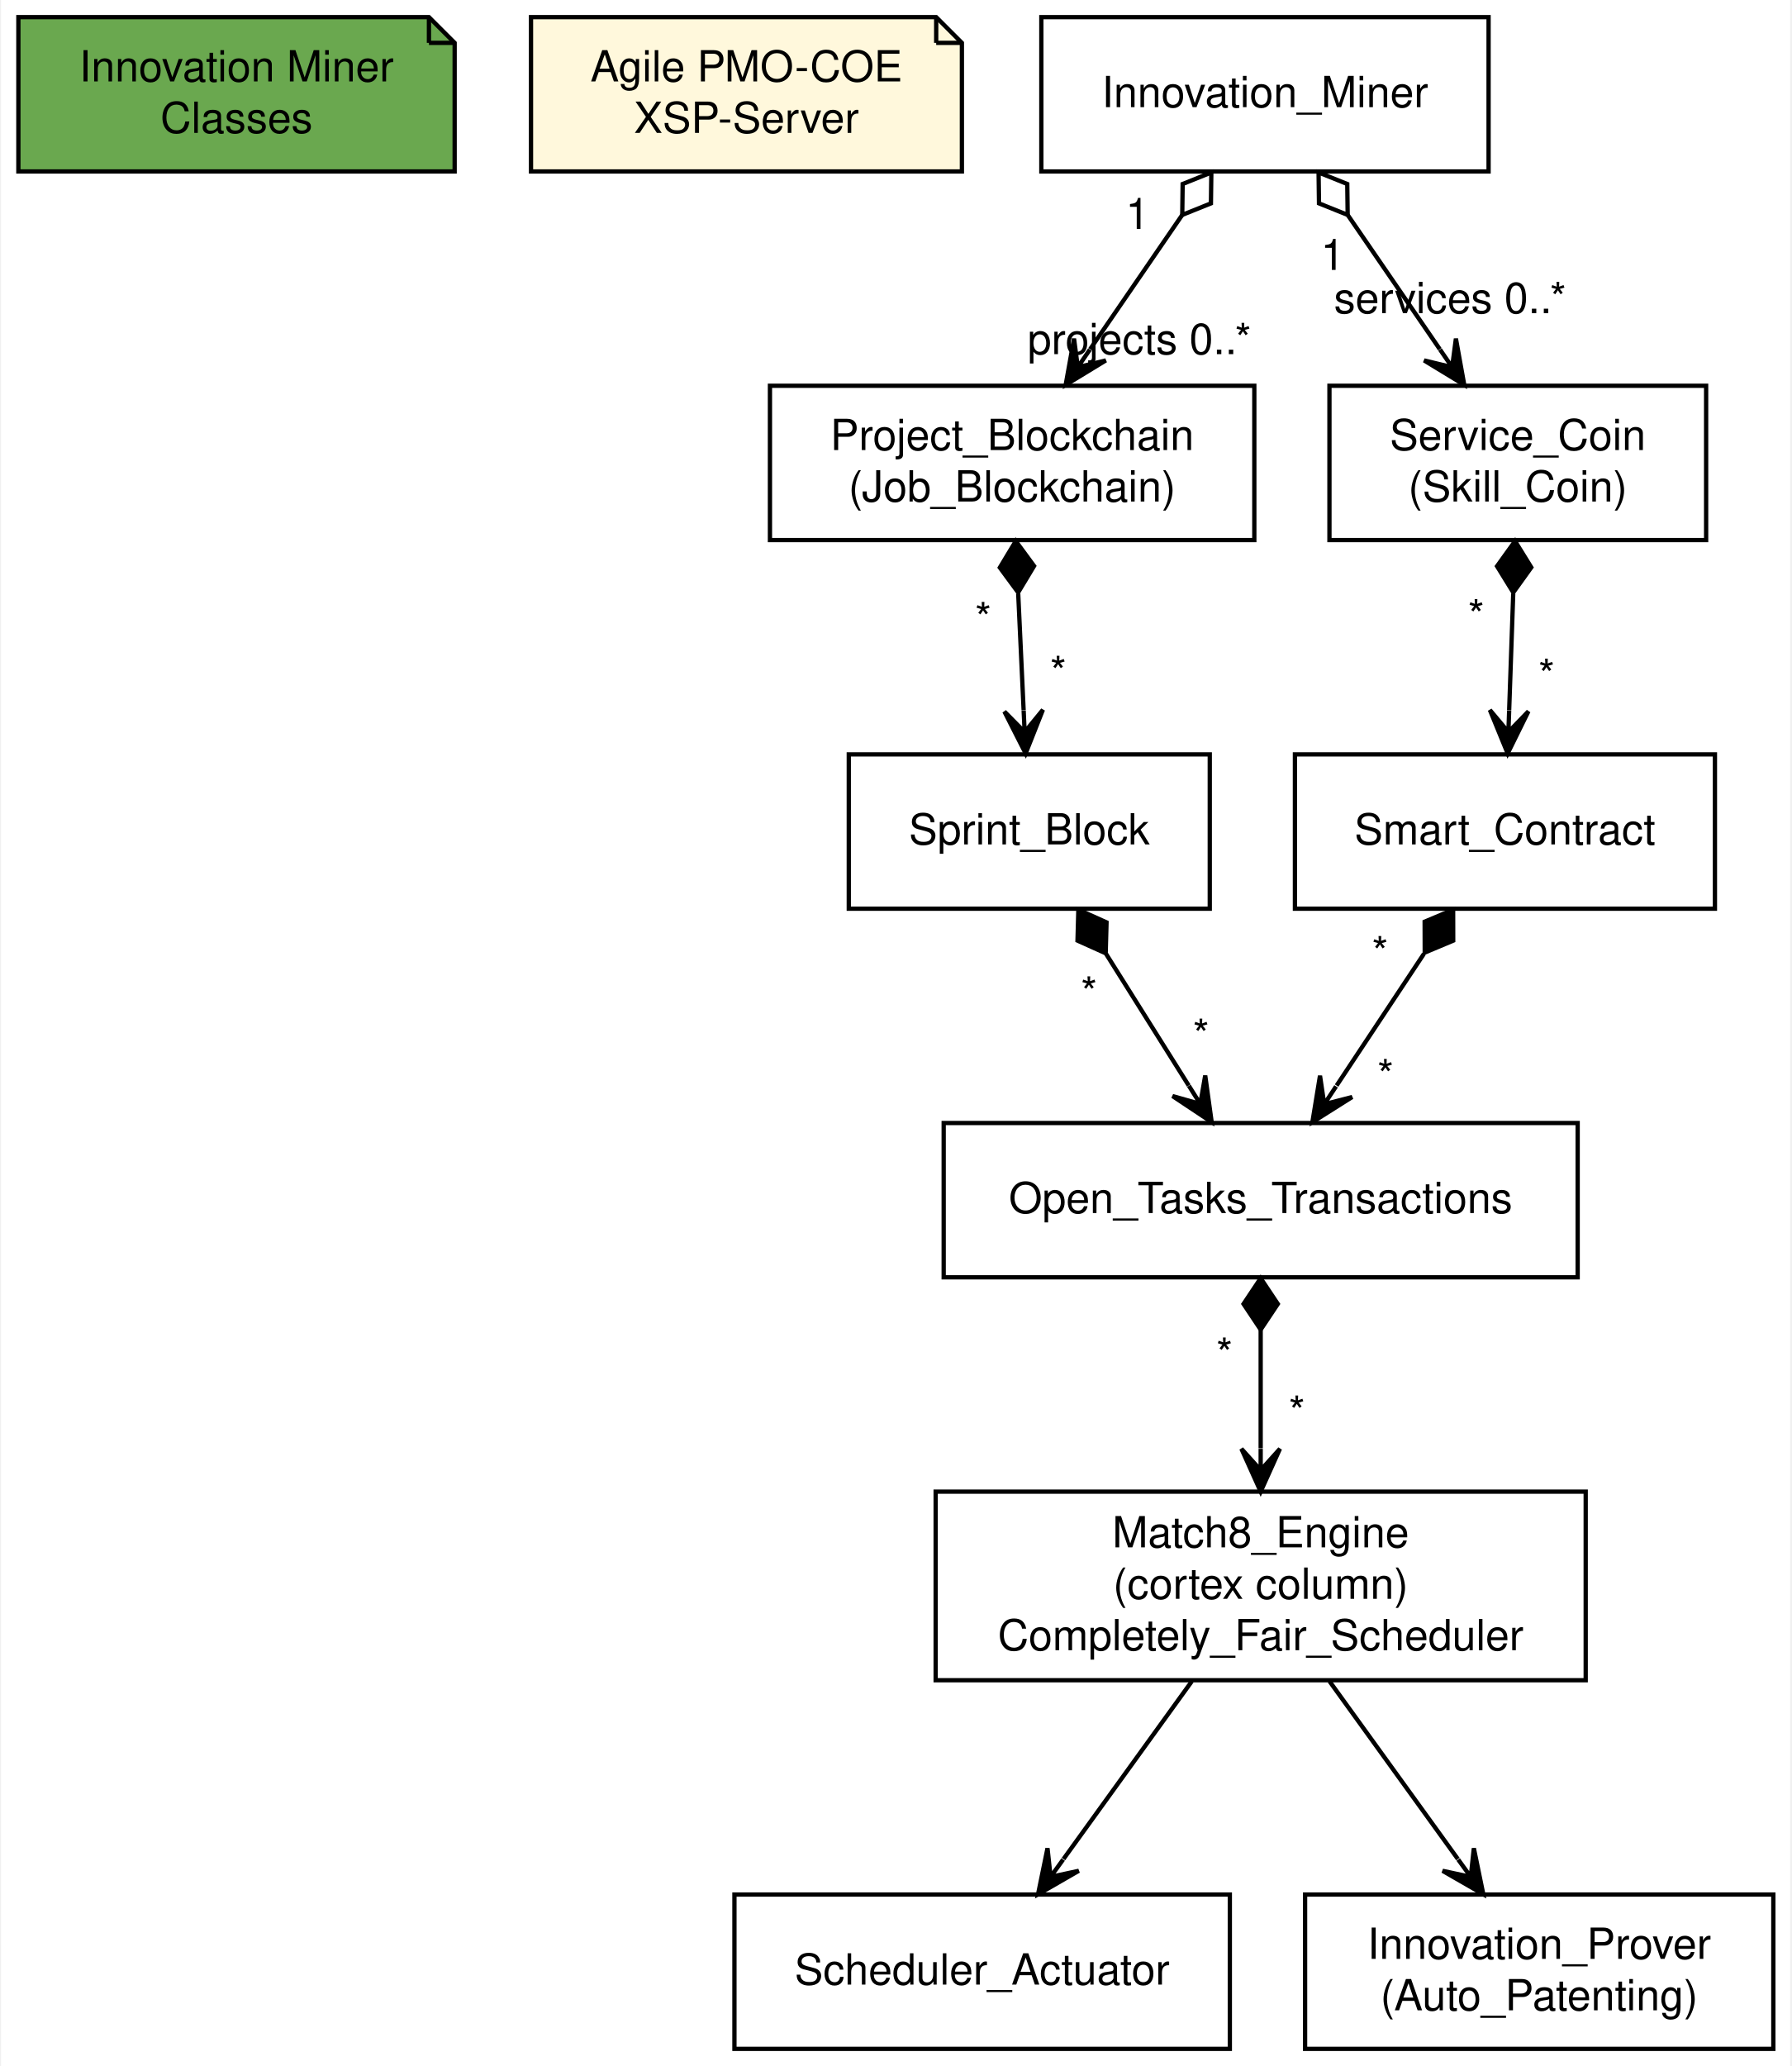
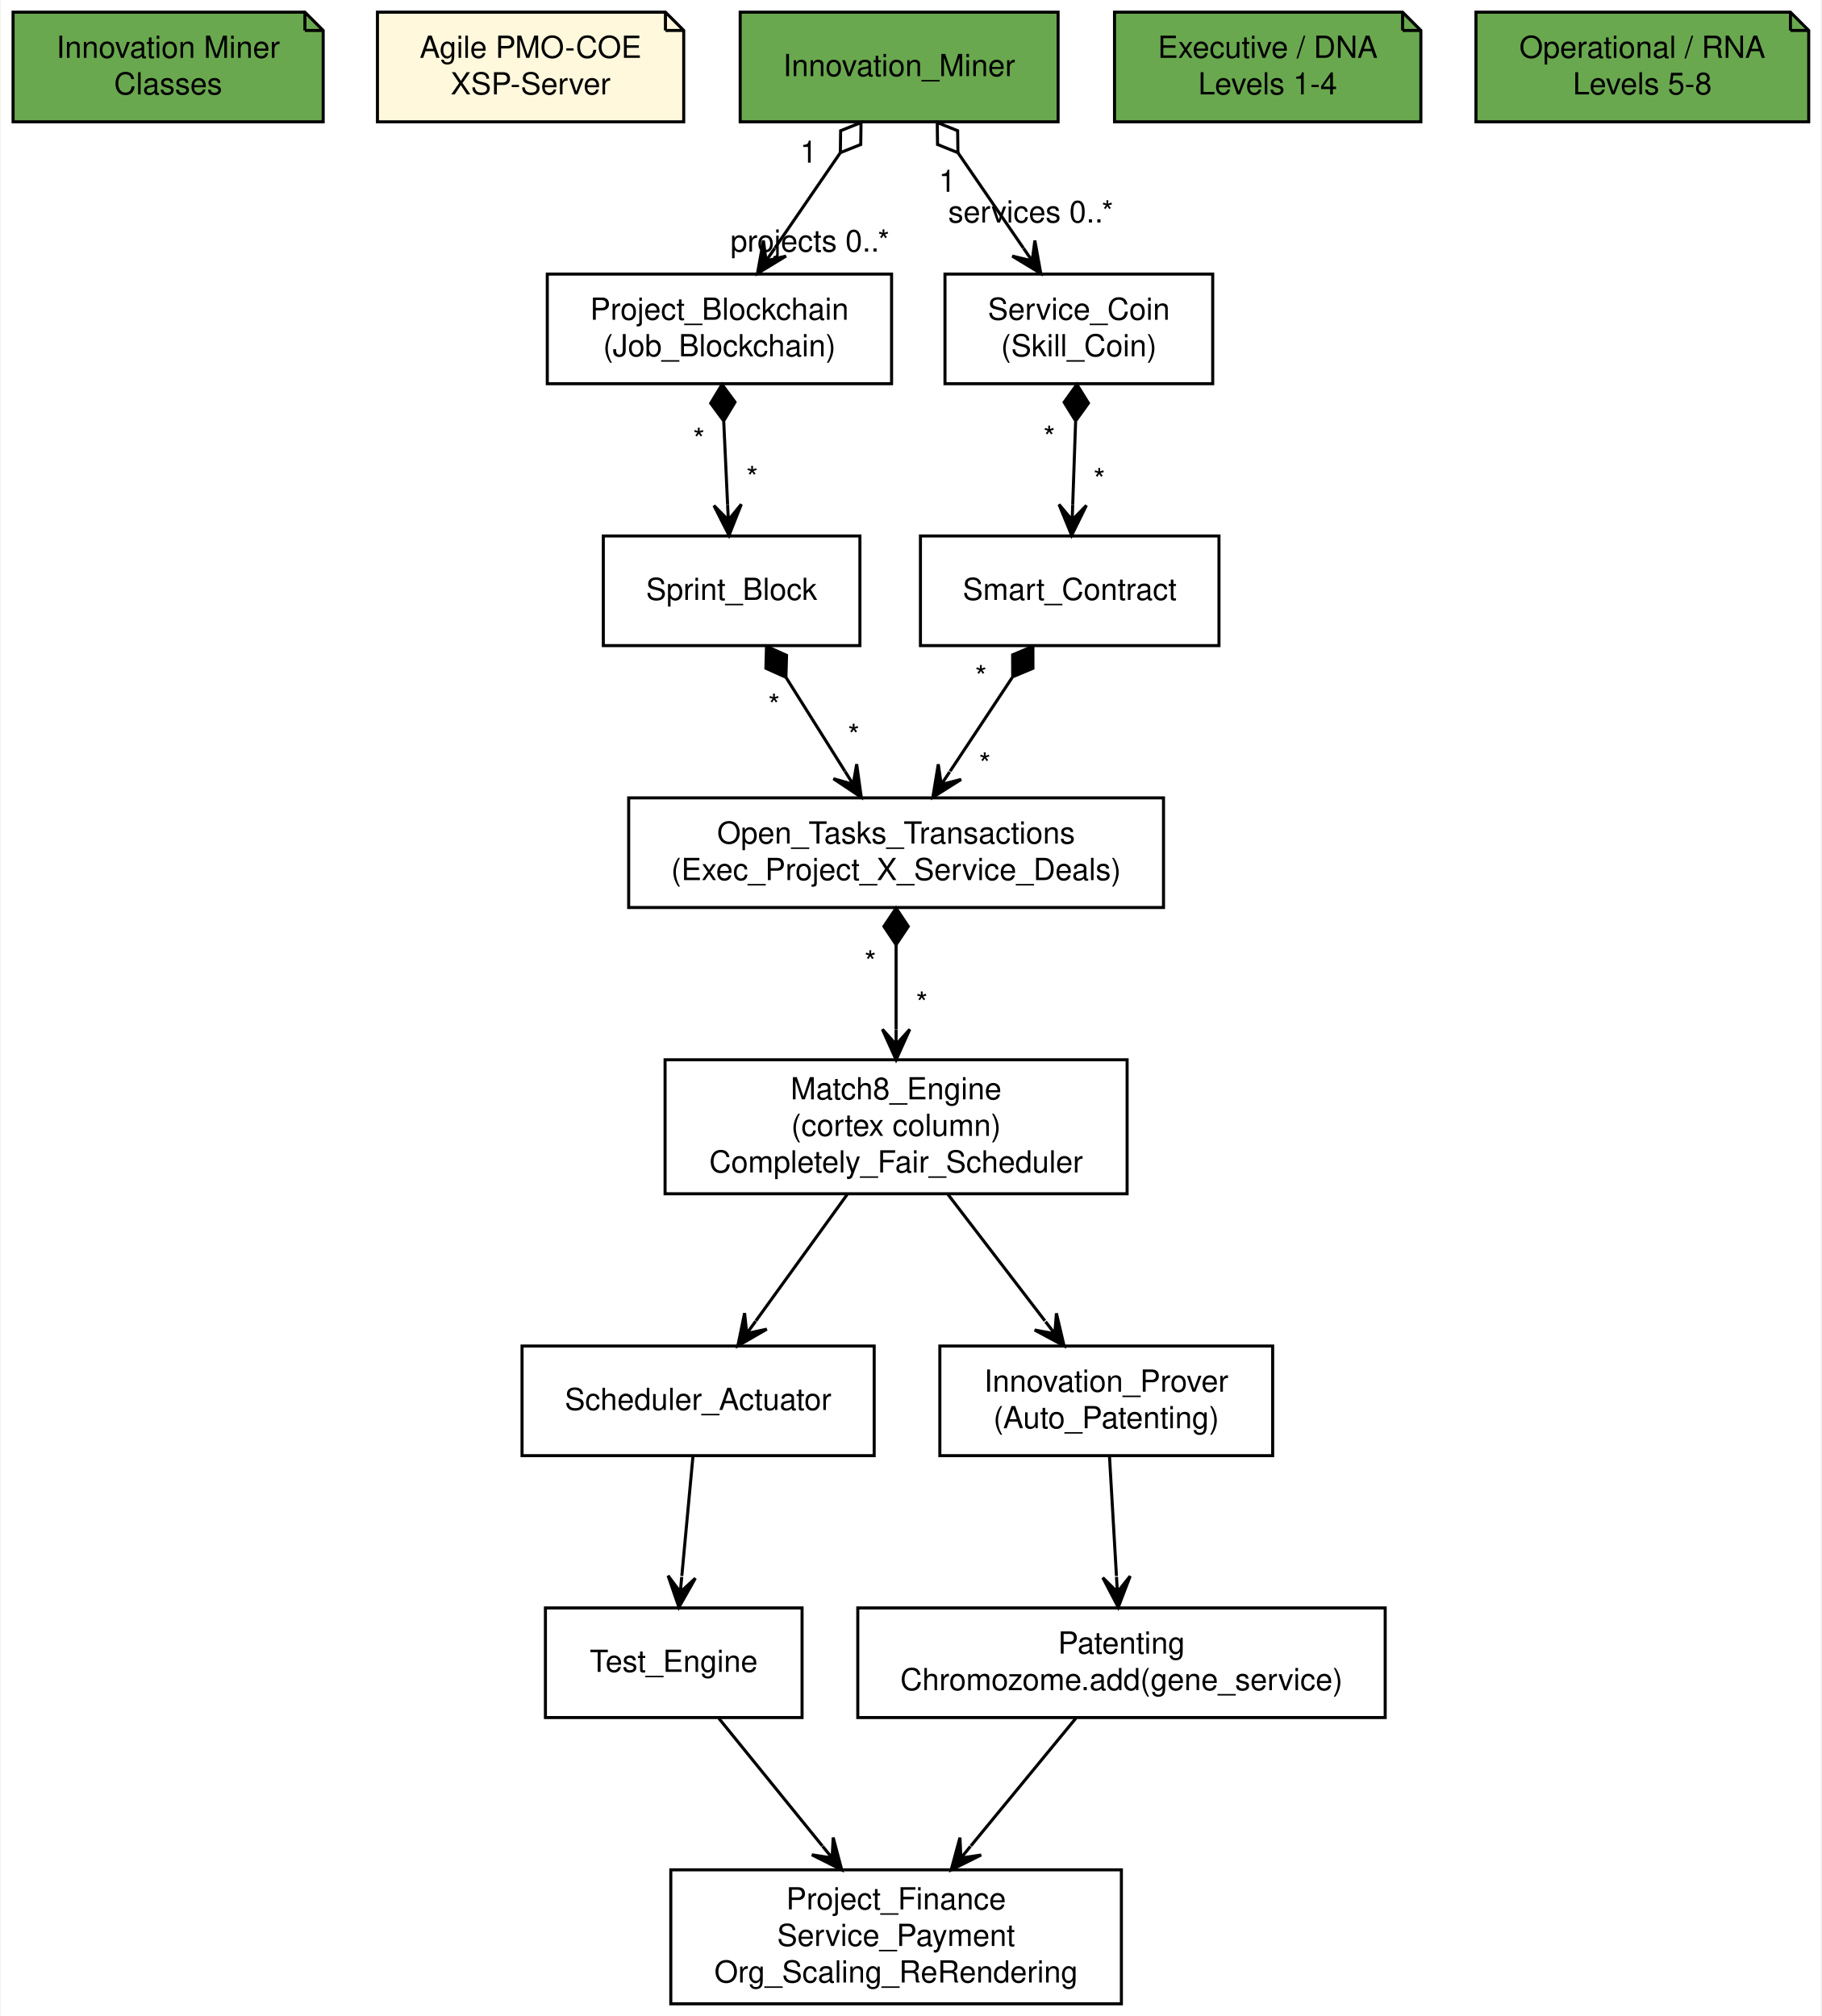
- <svg xmlns="http://www.w3.org/2000/svg" width="418pt" height="482pt" viewBox="0.00 0.00 417.52 482.00">
-   <g id="graph0" class="graph" transform="scale(1 1) rotate(0) translate(4 478)">
-     <polygon fill="#ffffff" stroke="transparent" points="-4,4 -4,-478 413.52,-478 413.52,4 -4,4" />
+ <svg xmlns="http://www.w3.org/2000/svg" width="598pt" height="662pt" viewBox="0.00 0.00 597.51 662.00">
+   <g id="graph0" class="graph" transform="scale(1 1) rotate(0) translate(4 658)">
+     <polygon fill="#ffffff" stroke="transparent" points="-4,4 -4,-658 593.514,-658 593.514,4 -4,4" />
    <g id="node1" class="node">
-       <polygon fill="#6aa84f" stroke="#000000" points="95.858,-474 .048,-474 .048,-438 101.858,-438 101.858,-468 95.858,-474" />
-       <polyline fill="none" stroke="#000000" points="95.858,-474 95.858,-468 " />
-       <polyline fill="none" stroke="#000000" points="101.858,-468 95.858,-468 " />
-       <text text-anchor="middle" x="50.953" y="-459" font-family="Helvetica,sans-Serif" font-size="10.00" fill="#000000">Innovation Miner</text>
-       <text text-anchor="middle" x="50.953" y="-447" font-family="Helvetica,sans-Serif" font-size="10.00" fill="#000000">Classes</text>
+       <polygon fill="#6aa84f" stroke="#000000" points="95.858,-654 .048,-654 .048,-618 101.858,-618 101.858,-648 95.858,-654" />
+       <polyline fill="none" stroke="#000000" points="95.858,-654 95.858,-648 " />
+       <polyline fill="none" stroke="#000000" points="101.858,-648 95.858,-648 " />
+       <text text-anchor="middle" x="50.953" y="-639" font-family="Helvetica,sans-Serif" font-size="10.00" fill="#000000">Innovation Miner</text>
+       <text text-anchor="middle" x="50.953" y="-627" font-family="Helvetica,sans-Serif" font-size="10.00" fill="#000000">Classes</text>
    </g>
    <g id="node2" class="node">
-       <polygon fill="#fff8dc" stroke="#000000" points="214.23,-474 119.675,-474 119.675,-438 220.23,-438 220.23,-468 214.23,-474" />
-       <polyline fill="none" stroke="#000000" points="214.23,-474 214.23,-468 " />
-       <polyline fill="none" stroke="#000000" points="220.23,-468 214.23,-468 " />
-       <text text-anchor="middle" x="169.952" y="-459" font-family="Helvetica,sans-Serif" font-size="10.00" fill="#000000">Agile PMO-COE</text>
-       <text text-anchor="middle" x="169.952" y="-447" font-family="Helvetica,sans-Serif" font-size="10.00" fill="#000000">XSP-Server</text>
+       <polygon fill="#fff8dc" stroke="#000000" points="214.23,-654 119.675,-654 119.675,-618 220.23,-618 220.23,-648 214.23,-654" />
+       <polyline fill="none" stroke="#000000" points="214.23,-654 214.23,-648 " />
+       <polyline fill="none" stroke="#000000" points="220.23,-648 214.23,-648 " />
+       <text text-anchor="middle" x="169.952" y="-639" font-family="Helvetica,sans-Serif" font-size="10.00" fill="#000000">Agile PMO-COE</text>
+       <text text-anchor="middle" x="169.952" y="-627" font-family="Helvetica,sans-Serif" font-size="10.00" fill="#000000">XSP-Server</text>
    </g>
    <g id="node3" class="node">
-       <polygon fill="none" stroke="#000000" points="343.138,-474 238.767,-474 238.767,-438 343.138,-438 343.138,-474" />
-       <text text-anchor="middle" x="290.952" y="-453" font-family="Helvetica,sans-Serif" font-size="10.00" fill="#000000">Innovation_Miner</text>
+       <polygon fill="#6aa84f" stroke="#000000" points="343.138,-654 238.767,-654 238.767,-618 343.138,-618 343.138,-654" />
+       <text text-anchor="middle" x="290.952" y="-633" font-family="Helvetica,sans-Serif" font-size="10.00" fill="#000000">Innovation_Miner</text>
    </g>
    <g id="node4" class="node">
-       <polygon fill="none" stroke="#000000" points="288.469,-388 175.436,-388 175.436,-352 288.469,-352 288.469,-388" />
-       <text text-anchor="middle" x="231.952" y="-373" font-family="Helvetica,sans-Serif" font-size="10.00" fill="#000000">Project_Blockchain</text>
-       <text text-anchor="middle" x="231.952" y="-361" font-family="Helvetica,sans-Serif" font-size="10.00" fill="#000000">(Job_Blockchain)</text>
+       <polygon fill="none" stroke="#000000" points="288.469,-568 175.436,-568 175.436,-532 288.469,-532 288.469,-568" />
+       <text text-anchor="middle" x="231.952" y="-553" font-family="Helvetica,sans-Serif" font-size="10.00" fill="#000000">Project_Blockchain</text>
+       <text text-anchor="middle" x="231.952" y="-541" font-family="Helvetica,sans-Serif" font-size="10.00" fill="#000000">(Job_Blockchain)</text>
    </g>
    <g id="edge1" class="edge">
-       <path fill="none" stroke="#000000" d="M271.65,-427.864C264.735,-417.784 256.967,-406.462 250.149,-396.524" />
-       <polygon fill="none" stroke="#000000" points="271.651,-427.866 278.344,-430.551 278.44,-437.762 271.747,-435.077 271.651,-427.866" />
-       <polygon fill="#000000" stroke="#000000" points="244.447,-388.212 253.815,-393.912 247.275,-392.335 250.104,-396.458 250.104,-396.458 250.104,-396.458 247.275,-392.335 246.393,-399.004 244.447,-388.212 244.447,-388.212" />
-       <text text-anchor="middle" x="261.671" y="-395.377" font-family="Helvetica,sans-Serif" font-size="10.00" fill="#000000">projects 0..*</text>
-       <text text-anchor="middle" x="261.216" y="-424.596" font-family="Helvetica,sans-Serif" font-size="10.00" fill="#000000">1</text>
+       <path fill="none" stroke="#000000" d="M271.65,-607.864C264.735,-597.784 256.967,-586.462 250.149,-576.524" />
+       <polygon fill="none" stroke="#000000" points="271.651,-607.866 278.344,-610.551 278.44,-617.762 271.747,-615.077 271.651,-607.866" />
+       <polygon fill="#000000" stroke="#000000" points="244.447,-568.212 253.815,-573.912 247.275,-572.335 250.104,-576.458 250.104,-576.458 250.104,-576.458 247.275,-572.335 246.393,-579.004 244.447,-568.212 244.447,-568.212" />
+       <text text-anchor="middle" x="261.671" y="-575.377" font-family="Helvetica,sans-Serif" font-size="10.00" fill="#000000">projects 0..*</text>
+       <text text-anchor="middle" x="261.216" y="-604.596" font-family="Helvetica,sans-Serif" font-size="10.00" fill="#000000">1</text>
+     </g>
+     <g id="node6" class="node">
+       <polygon fill="none" stroke="#000000" points="393.904,-568 306.001,-568 306.001,-532 393.904,-532 393.904,-568" />
+       <text text-anchor="middle" x="349.952" y="-553" font-family="Helvetica,sans-Serif" font-size="10.00" fill="#000000">Service_Coin</text>
+       <text text-anchor="middle" x="349.952" y="-541" font-family="Helvetica,sans-Serif" font-size="10.00" fill="#000000">(Skill_Coin)</text>
+     </g>
+     <g id="edge2" class="edge">
+       <path fill="none" stroke="#000000" d="M310.255,-607.864C317.17,-597.784 324.938,-586.462 331.756,-576.524" />
+       <polygon fill="none" stroke="#000000" points="310.253,-607.866 310.158,-615.077 303.465,-617.762 303.561,-610.551 310.253,-607.866" />
+       <polygon fill="#000000" stroke="#000000" points="337.458,-568.212 335.512,-579.004 334.63,-572.335 331.801,-576.458 331.801,-576.458 331.801,-576.458 334.63,-572.335 328.09,-573.912 337.458,-568.212 337.458,-568.212" />
+       <text text-anchor="middle" x="334.174" y="-584.941" font-family="Helvetica,sans-Serif" font-size="10.00" fill="#000000">services 0..*</text>
+       <text text-anchor="middle" x="306.749" y="-595.033" font-family="Helvetica,sans-Serif" font-size="10.00" fill="#000000">1</text>
+     </g>
+     <g id="node7" class="node">
+       <polygon fill="none" stroke="#000000" points="278.073,-482 193.832,-482 193.832,-446 278.073,-446 278.073,-482" />
+       <text text-anchor="middle" x="235.952" y="-461" font-family="Helvetica,sans-Serif" font-size="10.00" fill="#000000">Sprint_Block</text>
+     </g>
+     <g id="edge3" class="edge">
+       <path fill="none" stroke="#000000" d="M233.37,-519.52C233.782,-510.654 234.231,-501.01 234.637,-492.285" />
+       <polygon fill="#000000" stroke="#000000" points="233.358,-519.775 237.075,-525.954 232.801,-531.762 229.084,-525.582 233.358,-519.775" />
+       <polygon fill="#000000" stroke="#000000" points="235.105,-482.212 239.136,-492.41 234.873,-487.207 234.641,-492.201 234.641,-492.201 234.641,-492.201 234.873,-487.207 230.146,-491.992 235.105,-482.212 235.105,-482.212" />
+       <text text-anchor="middle" x="242.707" y="-497.711" font-family="Helvetica,sans-Serif" font-size="10.00" fill="#000000">*</text>
+       <text text-anchor="middle" x="225.2" y="-510.262" font-family="Helvetica,sans-Serif" font-size="10.00" fill="#000000">*</text>
    </g>
    <g id="node5" class="node">
-       <polygon fill="none" stroke="#000000" points="393.904,-388 306.001,-388 306.001,-352 393.904,-352 393.904,-388" />
-       <text text-anchor="middle" x="349.952" y="-373" font-family="Helvetica,sans-Serif" font-size="10.00" fill="#000000">Service_Coin</text>
-       <text text-anchor="middle" x="349.952" y="-361" font-family="Helvetica,sans-Serif" font-size="10.00" fill="#000000">(Skill_Coin)</text>
+       <polygon fill="#6aa84f" stroke="#000000" points="456.241,-654 361.664,-654 361.664,-618 462.241,-618 462.241,-648 456.241,-654" />
+       <polyline fill="none" stroke="#000000" points="456.241,-654 456.241,-648 " />
+       <polyline fill="none" stroke="#000000" points="462.241,-648 456.241,-648 " />
+       <text text-anchor="middle" x="411.952" y="-639" font-family="Helvetica,sans-Serif" font-size="10.00" fill="#000000">Executive / DNA</text>
+       <text text-anchor="middle" x="411.952" y="-627" font-family="Helvetica,sans-Serif" font-size="10.00" fill="#000000">Levels 1-4</text>
    </g>
-     <g id="edge2" class="edge">
-       <path fill="none" stroke="#000000" d="M310.255,-427.864C317.17,-417.784 324.938,-406.462 331.756,-396.524" />
-       <polygon fill="none" stroke="#000000" points="310.253,-427.866 310.158,-435.077 303.465,-437.762 303.561,-430.551 310.253,-427.866" />
-       <polygon fill="#000000" stroke="#000000" points="337.458,-388.212 335.512,-399.004 334.63,-392.335 331.801,-396.458 331.801,-396.458 331.801,-396.458 334.63,-392.335 328.09,-393.912 337.458,-388.212 337.458,-388.212" />
-       <text text-anchor="middle" x="334.174" y="-404.941" font-family="Helvetica,sans-Serif" font-size="10.00" fill="#000000">services 0..*</text>
-       <text text-anchor="middle" x="306.749" y="-415.033" font-family="Helvetica,sans-Serif" font-size="10.00" fill="#000000">1</text>
+     <g id="node9" class="node">
+       <polygon fill="none" stroke="#000000" points="395.959,-482 297.945,-482 297.945,-446 395.959,-446 395.959,-482" />
+       <text text-anchor="middle" x="346.952" y="-461" font-family="Helvetica,sans-Serif" font-size="10.00" fill="#000000">Smart_Contract</text>
    </g>
-     <g id="node6" class="node">
-       <polygon fill="none" stroke="#000000" points="278.073,-302 193.832,-302 193.832,-266 278.073,-266 278.073,-302" />
-       <text text-anchor="middle" x="235.952" y="-281" font-family="Helvetica,sans-Serif" font-size="10.00" fill="#000000">Sprint_Block</text>
-     </g>
-     <g id="edge3" class="edge">
-       <path fill="none" stroke="#000000" d="M233.37,-339.521C233.782,-330.654 234.231,-321.01 234.637,-312.285" />
-       <polygon fill="#000000" stroke="#000000" points="233.358,-339.775 237.075,-345.954 232.801,-351.762 229.084,-345.582 233.358,-339.775" />
-       <polygon fill="#000000" stroke="#000000" points="235.105,-302.212 239.136,-312.41 234.873,-307.207 234.641,-312.201 234.641,-312.201 234.641,-312.201 234.873,-307.207 230.146,-311.992 235.105,-302.212 235.105,-302.212" />
-       <text text-anchor="middle" x="242.707" y="-317.711" font-family="Helvetica,sans-Serif" font-size="10.00" fill="#000000">*</text>
-       <text text-anchor="middle" x="225.2" y="-330.262" font-family="Helvetica,sans-Serif" font-size="10.00" fill="#000000">*</text>
+     <g id="edge5" class="edge">
+       <path fill="none" stroke="#000000" d="M348.889,-519.52C348.58,-510.654 348.243,-501.01 347.939,-492.285" />
+       <polygon fill="#000000" stroke="#000000" points="348.898,-519.769 353.105,-525.626 349.316,-531.762 345.11,-525.905 348.898,-519.769" />
+       <polygon fill="#000000" stroke="#000000" points="347.588,-482.212 352.434,-492.049 347.762,-487.209 347.937,-492.206 347.937,-492.206 347.937,-492.206 347.762,-487.209 343.439,-492.363 347.588,-482.212 347.588,-482.212" />
+       <text text-anchor="middle" x="356.667" y="-497.033" font-family="Helvetica,sans-Serif" font-size="10.00" fill="#000000">*</text>
+       <text text-anchor="middle" x="340.237" y="-510.941" font-family="Helvetica,sans-Serif" font-size="10.00" fill="#000000">*</text>
    </g>
    <g id="node8" class="node">
-       <polygon fill="none" stroke="#000000" points="395.959,-302 297.945,-302 297.945,-266 395.959,-266 395.959,-302" />
-       <text text-anchor="middle" x="346.952" y="-281" font-family="Helvetica,sans-Serif" font-size="10.00" fill="#000000">Smart_Contract</text>
-     </g>
-     <g id="edge5" class="edge">
-       <path fill="none" stroke="#000000" d="M348.889,-339.521C348.58,-330.654 348.243,-321.01 347.939,-312.285" />
-       <polygon fill="#000000" stroke="#000000" points="348.898,-339.769 353.105,-345.626 349.316,-351.762 345.11,-345.905 348.898,-339.769" />
-       <polygon fill="#000000" stroke="#000000" points="347.588,-302.212 352.434,-312.049 347.762,-307.209 347.937,-312.206 347.937,-312.206 347.937,-312.206 347.762,-307.209 343.439,-312.363 347.588,-302.212 347.588,-302.212" />
-       <text text-anchor="middle" x="356.667" y="-317.033" font-family="Helvetica,sans-Serif" font-size="10.00" fill="#000000">*</text>
-       <text text-anchor="middle" x="340.237" y="-330.941" font-family="Helvetica,sans-Serif" font-size="10.00" fill="#000000">*</text>
-     </g>
-     <g id="node7" class="node">
-       <polygon fill="none" stroke="#000000" points="363.926,-216 215.979,-216 215.979,-180 363.926,-180 363.926,-216" />
-       <text text-anchor="middle" x="289.952" y="-195" font-family="Helvetica,sans-Serif" font-size="10.00" fill="#000000">Open_Tasks_Transactions</text>
+       <polygon fill="none" stroke="#000000" points="377.749,-396 202.156,-396 202.156,-360 377.749,-360 377.749,-396" />
+       <text text-anchor="middle" x="289.952" y="-381" font-family="Helvetica,sans-Serif" font-size="10.00" fill="#000000">Open_Tasks_Transactions </text>
+       <text text-anchor="middle" x="289.952" y="-369" font-family="Helvetica,sans-Serif" font-size="10.00" fill="#000000">(Exec_Project_X_Service_Deals)</text>
    </g>
    <g id="edge4" class="edge">
-       <path fill="none" stroke="#000000" d="M253.863,-255.476C260.085,-245.566 267.037,-234.496 273.165,-224.736" />
-       <polygon fill="#000000" stroke="#000000" points="253.786,-255.599 253.983,-262.807 247.405,-265.762 247.208,-258.553 253.786,-255.599" />
-       <polygon fill="#000000" stroke="#000000" points="278.517,-216.212 277.01,-227.074 275.858,-220.447 273.199,-224.681 273.199,-224.681 273.199,-224.681 275.858,-220.447 269.388,-222.288 278.517,-216.212 278.517,-216.212" />
-       <text text-anchor="middle" x="276.036" y="-233.058" font-family="Helvetica,sans-Serif" font-size="10.00" fill="#000000">*</text>
-       <text text-anchor="middle" x="249.885" y="-242.916" font-family="Helvetica,sans-Serif" font-size="10.00" fill="#000000">*</text>
+       <path fill="none" stroke="#000000" d="M253.863,-435.476C260.085,-425.567 267.037,-414.496 273.165,-404.736" />
+       <polygon fill="#000000" stroke="#000000" points="253.786,-435.599 253.983,-442.807 247.405,-445.762 247.208,-438.553 253.786,-435.599" />
+       <polygon fill="#000000" stroke="#000000" points="278.517,-396.212 277.01,-407.074 275.858,-400.447 273.199,-404.681 273.199,-404.681 273.199,-404.681 275.858,-400.447 269.388,-402.288 278.517,-396.212 278.517,-396.212" />
+       <text text-anchor="middle" x="276.036" y="-413.058" font-family="Helvetica,sans-Serif" font-size="10.00" fill="#000000">*</text>
+       <text text-anchor="middle" x="249.885" y="-422.916" font-family="Helvetica,sans-Serif" font-size="10.00" fill="#000000">*</text>
    </g>
-     <g id="node9" class="node">
-       <polygon fill="none" stroke="#000000" points="365.8,-130 214.105,-130 214.105,-86 365.8,-86 365.8,-130" />
-       <text text-anchor="middle" x="289.952" y="-117" font-family="Helvetica,sans-Serif" font-size="10.00" fill="#000000">Match8_Engine</text>
-       <text text-anchor="middle" x="289.952" y="-105" font-family="Helvetica,sans-Serif" font-size="10.00" fill="#000000">(cortex column)</text>
-       <text text-anchor="middle" x="289.952" y="-93" font-family="Helvetica,sans-Serif" font-size="10.00" fill="#000000">Completely_Fair_Scheduler</text>
+     <g id="node10" class="node">
+       <polygon fill="none" stroke="#000000" points="365.8,-310 214.105,-310 214.105,-266 365.8,-266 365.8,-310" />
+       <text text-anchor="middle" x="289.952" y="-297" font-family="Helvetica,sans-Serif" font-size="10.00" fill="#000000">Match8_Engine</text>
+       <text text-anchor="middle" x="289.952" y="-285" font-family="Helvetica,sans-Serif" font-size="10.00" fill="#000000">(cortex column)</text>
+       <text text-anchor="middle" x="289.952" y="-273" font-family="Helvetica,sans-Serif" font-size="10.00" fill="#000000">Completely_Fair_Scheduler</text>
    </g>
    <g id="edge7" class="edge">
-       <path fill="none" stroke="#000000" d="M289.952,-167.701C289.952,-158.825 289.952,-149.092 289.952,-140.108" />
-       <polygon fill="#000000" stroke="#000000" points="289.953,-167.787 293.952,-173.787 289.952,-179.787 285.952,-173.787 289.953,-167.787" />
-       <polygon fill="#000000" stroke="#000000" points="289.952,-130.002 294.453,-140.002 289.952,-135.002 289.953,-140.002 289.953,-140.002 289.953,-140.002 289.952,-135.002 285.453,-140.002 289.952,-130.002 289.952,-130.002" />
-       <text text-anchor="middle" x="298.405" y="-145.128" font-family="Helvetica,sans-Serif" font-size="10.00" fill="#000000">*</text>
-       <text text-anchor="middle" x="281.5" y="-158.661" font-family="Helvetica,sans-Serif" font-size="10.00" fill="#000000">*</text>
+       <path fill="none" stroke="#000000" d="M289.952,-347.7C289.952,-338.825 289.952,-329.092 289.952,-320.108" />
+       <polygon fill="#000000" stroke="#000000" points="289.953,-347.787 293.952,-353.787 289.952,-359.787 285.952,-353.787 289.953,-347.787" />
+       <polygon fill="#000000" stroke="#000000" points="289.952,-310.002 294.453,-320.002 289.952,-315.002 289.953,-320.002 289.953,-320.002 289.953,-320.002 289.952,-315.002 285.453,-320.002 289.952,-310.002 289.952,-310.002" />
+       <text text-anchor="middle" x="298.405" y="-325.128" font-family="Helvetica,sans-Serif" font-size="10.00" fill="#000000">*</text>
+       <text text-anchor="middle" x="281.5" y="-338.661" font-family="Helvetica,sans-Serif" font-size="10.00" fill="#000000">*</text>
    </g>
    <g id="edge6" class="edge">
-       <path fill="none" stroke="#000000" d="M328.047,-255.476C321.479,-245.566 314.141,-234.496 307.673,-224.736" />
-       <polygon fill="#000000" stroke="#000000" points="328.235,-255.759 334.884,-258.55 334.864,-265.762 328.215,-262.97 328.235,-255.759" />
-       <polygon fill="#000000" stroke="#000000" points="302.023,-216.212 311.299,-222.061 304.786,-220.38 307.548,-224.548 307.548,-224.548 307.548,-224.548 304.786,-220.38 303.797,-227.034 302.023,-216.212 302.023,-216.212" />
-       <text text-anchor="middle" x="319.083" y="-223.651" font-family="Helvetica,sans-Serif" font-size="10.00" fill="#000000">*</text>
-       <text text-anchor="middle" x="317.805" y="-252.322" font-family="Helvetica,sans-Serif" font-size="10.00" fill="#000000">*</text>
+       <path fill="none" stroke="#000000" d="M328.047,-435.476C321.479,-425.567 314.141,-414.496 307.673,-404.736" />
+       <polygon fill="#000000" stroke="#000000" points="328.235,-435.759 334.884,-438.55 334.864,-445.762 328.215,-442.97 328.235,-435.759" />
+       <polygon fill="#000000" stroke="#000000" points="302.023,-396.212 311.299,-402.061 304.786,-400.38 307.548,-404.548 307.548,-404.548 307.548,-404.548 304.786,-400.38 303.797,-407.034 302.023,-396.212 302.023,-396.212" />
+       <text text-anchor="middle" x="319.083" y="-403.651" font-family="Helvetica,sans-Serif" font-size="10.00" fill="#000000">*</text>
+       <text text-anchor="middle" x="317.805" y="-432.322" font-family="Helvetica,sans-Serif" font-size="10.00" fill="#000000">*</text>
    </g>
-     <g id="node10" class="node">
-       <polygon fill="none" stroke="#000000" points="282.757,-36 167.148,-36 167.148,0 282.757,0 282.757,-36" />
-       <text text-anchor="middle" x="224.952" y="-15" font-family="Helvetica,sans-Serif" font-size="10.00" fill="#000000">Scheduler_Actuator</text>
+     <g id="node11" class="node">
+       <polygon fill="none" stroke="#000000" points="282.757,-216 167.148,-216 167.148,-180 282.757,-180 282.757,-216" />
+       <text text-anchor="middle" x="224.952" y="-195" font-family="Helvetica,sans-Serif" font-size="10.00" fill="#000000">Scheduler_Actuator</text>
    </g>
    <g id="edge8" class="edge">
-       <path fill="none" stroke="#000000" d="M273.885,-85.753C264.818,-73.199 253.436,-57.439 243.931,-44.279" />
-       <polygon fill="#000000" stroke="#000000" points="238,-36.066 247.503,-41.538 240.927,-40.119 243.855,-44.172 243.855,-44.172 243.855,-44.172 240.927,-40.119 240.207,-46.807 238,-36.066 238,-36.066" />
+       <path fill="none" stroke="#000000" d="M273.885,-265.753C264.818,-253.199 253.436,-237.439 243.931,-224.279" />
+       <polygon fill="#000000" stroke="#000000" points="238,-216.066 247.503,-221.538 240.927,-220.119 243.855,-224.173 243.855,-224.173 243.855,-224.173 240.927,-220.119 240.207,-226.807 238,-216.066 238,-216.066" />
    </g>
-     <g id="node11" class="node">
-       <polygon fill="none" stroke="#000000" points="409.588,-36 300.317,-36 300.317,0 409.588,0 409.588,-36" />
-       <text text-anchor="middle" x="354.952" y="-21" font-family="Helvetica,sans-Serif" font-size="10.00" fill="#000000">Innovation_Prover</text>
-       <text text-anchor="middle" x="354.952" y="-9" font-family="Helvetica,sans-Serif" font-size="10.00" fill="#000000">(Auto_Patenting)</text>
+     <g id="node12" class="node">
+       <polygon fill="none" stroke="#000000" points="413.588,-216 304.317,-216 304.317,-180 413.588,-180 413.588,-216" />
+       <text text-anchor="middle" x="358.952" y="-201" font-family="Helvetica,sans-Serif" font-size="10.00" fill="#000000">Innovation_Prover</text>
+       <text text-anchor="middle" x="358.952" y="-189" font-family="Helvetica,sans-Serif" font-size="10.00" fill="#000000">(Auto_Patenting)</text>
    </g>
    <g id="edge9" class="edge">
-       <path fill="none" stroke="#000000" d="M306.02,-85.753C315.087,-73.199 326.469,-57.439 335.974,-44.279" />
-       <polygon fill="#000000" stroke="#000000" points="341.905,-36.066 339.698,-46.807 338.978,-40.119 336.05,-44.172 336.05,-44.172 336.05,-44.172 338.978,-40.119 332.402,-41.538 341.905,-36.066 341.905,-36.066" />
+       <path fill="none" stroke="#000000" d="M307.009,-265.753C316.633,-253.199 328.716,-237.439 338.805,-224.279" />
+       <polygon fill="#000000" stroke="#000000" points="345.102,-216.066 342.589,-226.74 342.06,-220.034 339.018,-224.002 339.018,-224.002 339.018,-224.002 342.06,-220.034 335.447,-221.264 345.102,-216.066 345.102,-216.066" />
+     </g>
+     <g id="node14" class="node">
+       <polygon fill="none" stroke="#000000" points="259.083,-130 174.822,-130 174.822,-94 259.083,-94 259.083,-130" />
+       <text text-anchor="middle" x="216.952" y="-109" font-family="Helvetica,sans-Serif" font-size="10.00" fill="#000000">Test_Engine</text>
+     </g>
+     <g id="edge10" class="edge">
+       <path fill="none" stroke="#000000" d="M223.256,-179.762C222.195,-168.36 220.807,-153.434 219.603,-140.494" />
+       <polygon fill="#000000" stroke="#000000" points="218.647,-130.212 224.054,-139.752 219.11,-135.191 219.573,-140.169 219.573,-140.169 219.573,-140.169 219.11,-135.191 215.092,-140.586 218.647,-130.212 218.647,-130.212" />
+     </g>
+     <g id="node15" class="node">
+       <polygon fill="none" stroke="#000000" points="450.529,-130 277.376,-130 277.376,-94 450.529,-94 450.529,-130" />
+       <text text-anchor="middle" x="363.952" y="-115" font-family="Helvetica,sans-Serif" font-size="10.00" fill="#000000">Patenting</text>
+       <text text-anchor="middle" x="363.952" y="-103" font-family="Helvetica,sans-Serif" font-size="10.00" fill="#000000">Chromozome.add(gene_service)</text>
+     </g>
+     <g id="edge11" class="edge">
+       <path fill="none" stroke="#000000" d="M360.013,-179.762C360.676,-168.36 361.543,-153.434 362.296,-140.494" />
+       <polygon fill="#000000" stroke="#000000" points="362.894,-130.212 366.806,-140.457 362.603,-135.204 362.313,-140.195 362.313,-140.195 362.313,-140.195 362.603,-135.204 357.821,-139.934 362.894,-130.212 362.894,-130.212" />
+     </g>
+     <g id="node13" class="node">
+       <polygon fill="#6aa84f" stroke="#000000" points="583.576,-654 480.329,-654 480.329,-618 589.576,-618 589.576,-648 583.576,-654" />
+       <polyline fill="none" stroke="#000000" points="583.576,-654 583.576,-648 " />
+       <polyline fill="none" stroke="#000000" points="589.576,-648 583.576,-648 " />
+       <text text-anchor="middle" x="534.952" y="-639" font-family="Helvetica,sans-Serif" font-size="10.00" fill="#000000">Operational / RNA</text>
+       <text text-anchor="middle" x="534.952" y="-627" font-family="Helvetica,sans-Serif" font-size="10.00" fill="#000000">Levels 5-8</text>
+     </g>
+     <g id="node16" class="node">
+       <polygon fill="none" stroke="#000000" points="363.921,-44 215.984,-44 215.984,0 363.921,0 363.921,-44" />
+       <text text-anchor="middle" x="289.952" y="-31" font-family="Helvetica,sans-Serif" font-size="10.00" fill="#000000">Project_Finance</text>
+       <text text-anchor="middle" x="289.952" y="-19" font-family="Helvetica,sans-Serif" font-size="10.00" fill="#000000">Service_Payment </text>
+       <text text-anchor="middle" x="289.952" y="-7" font-family="Helvetica,sans-Serif" font-size="10.00" fill="#000000">Org_Scaling_ReRendering</text>
+     </g>
+     <g id="edge12" class="edge">
+       <path fill="none" stroke="#000000" d="M231.725,-93.787C241.477,-81.765 254.481,-65.732 265.726,-51.868" />
+       <polygon fill="#000000" stroke="#000000" points="272.106,-44.002 269.302,-54.603 268.957,-47.885 265.807,-51.769 265.807,-51.769 265.807,-51.769 268.957,-47.885 262.312,-48.934 272.106,-44.002 272.106,-44.002" />
+     </g>
+     <g id="edge13" class="edge">
+       <path fill="none" stroke="#000000" d="M348.978,-93.787C339.092,-81.765 325.91,-65.732 314.51,-51.868" />
+       <polygon fill="#000000" stroke="#000000" points="308.043,-44.002 317.87,-48.868 311.219,-47.864 314.394,-51.726 314.394,-51.726 314.394,-51.726 311.219,-47.864 310.918,-54.584 308.043,-44.002 308.043,-44.002" />
    </g>
  </g>
</svg>
